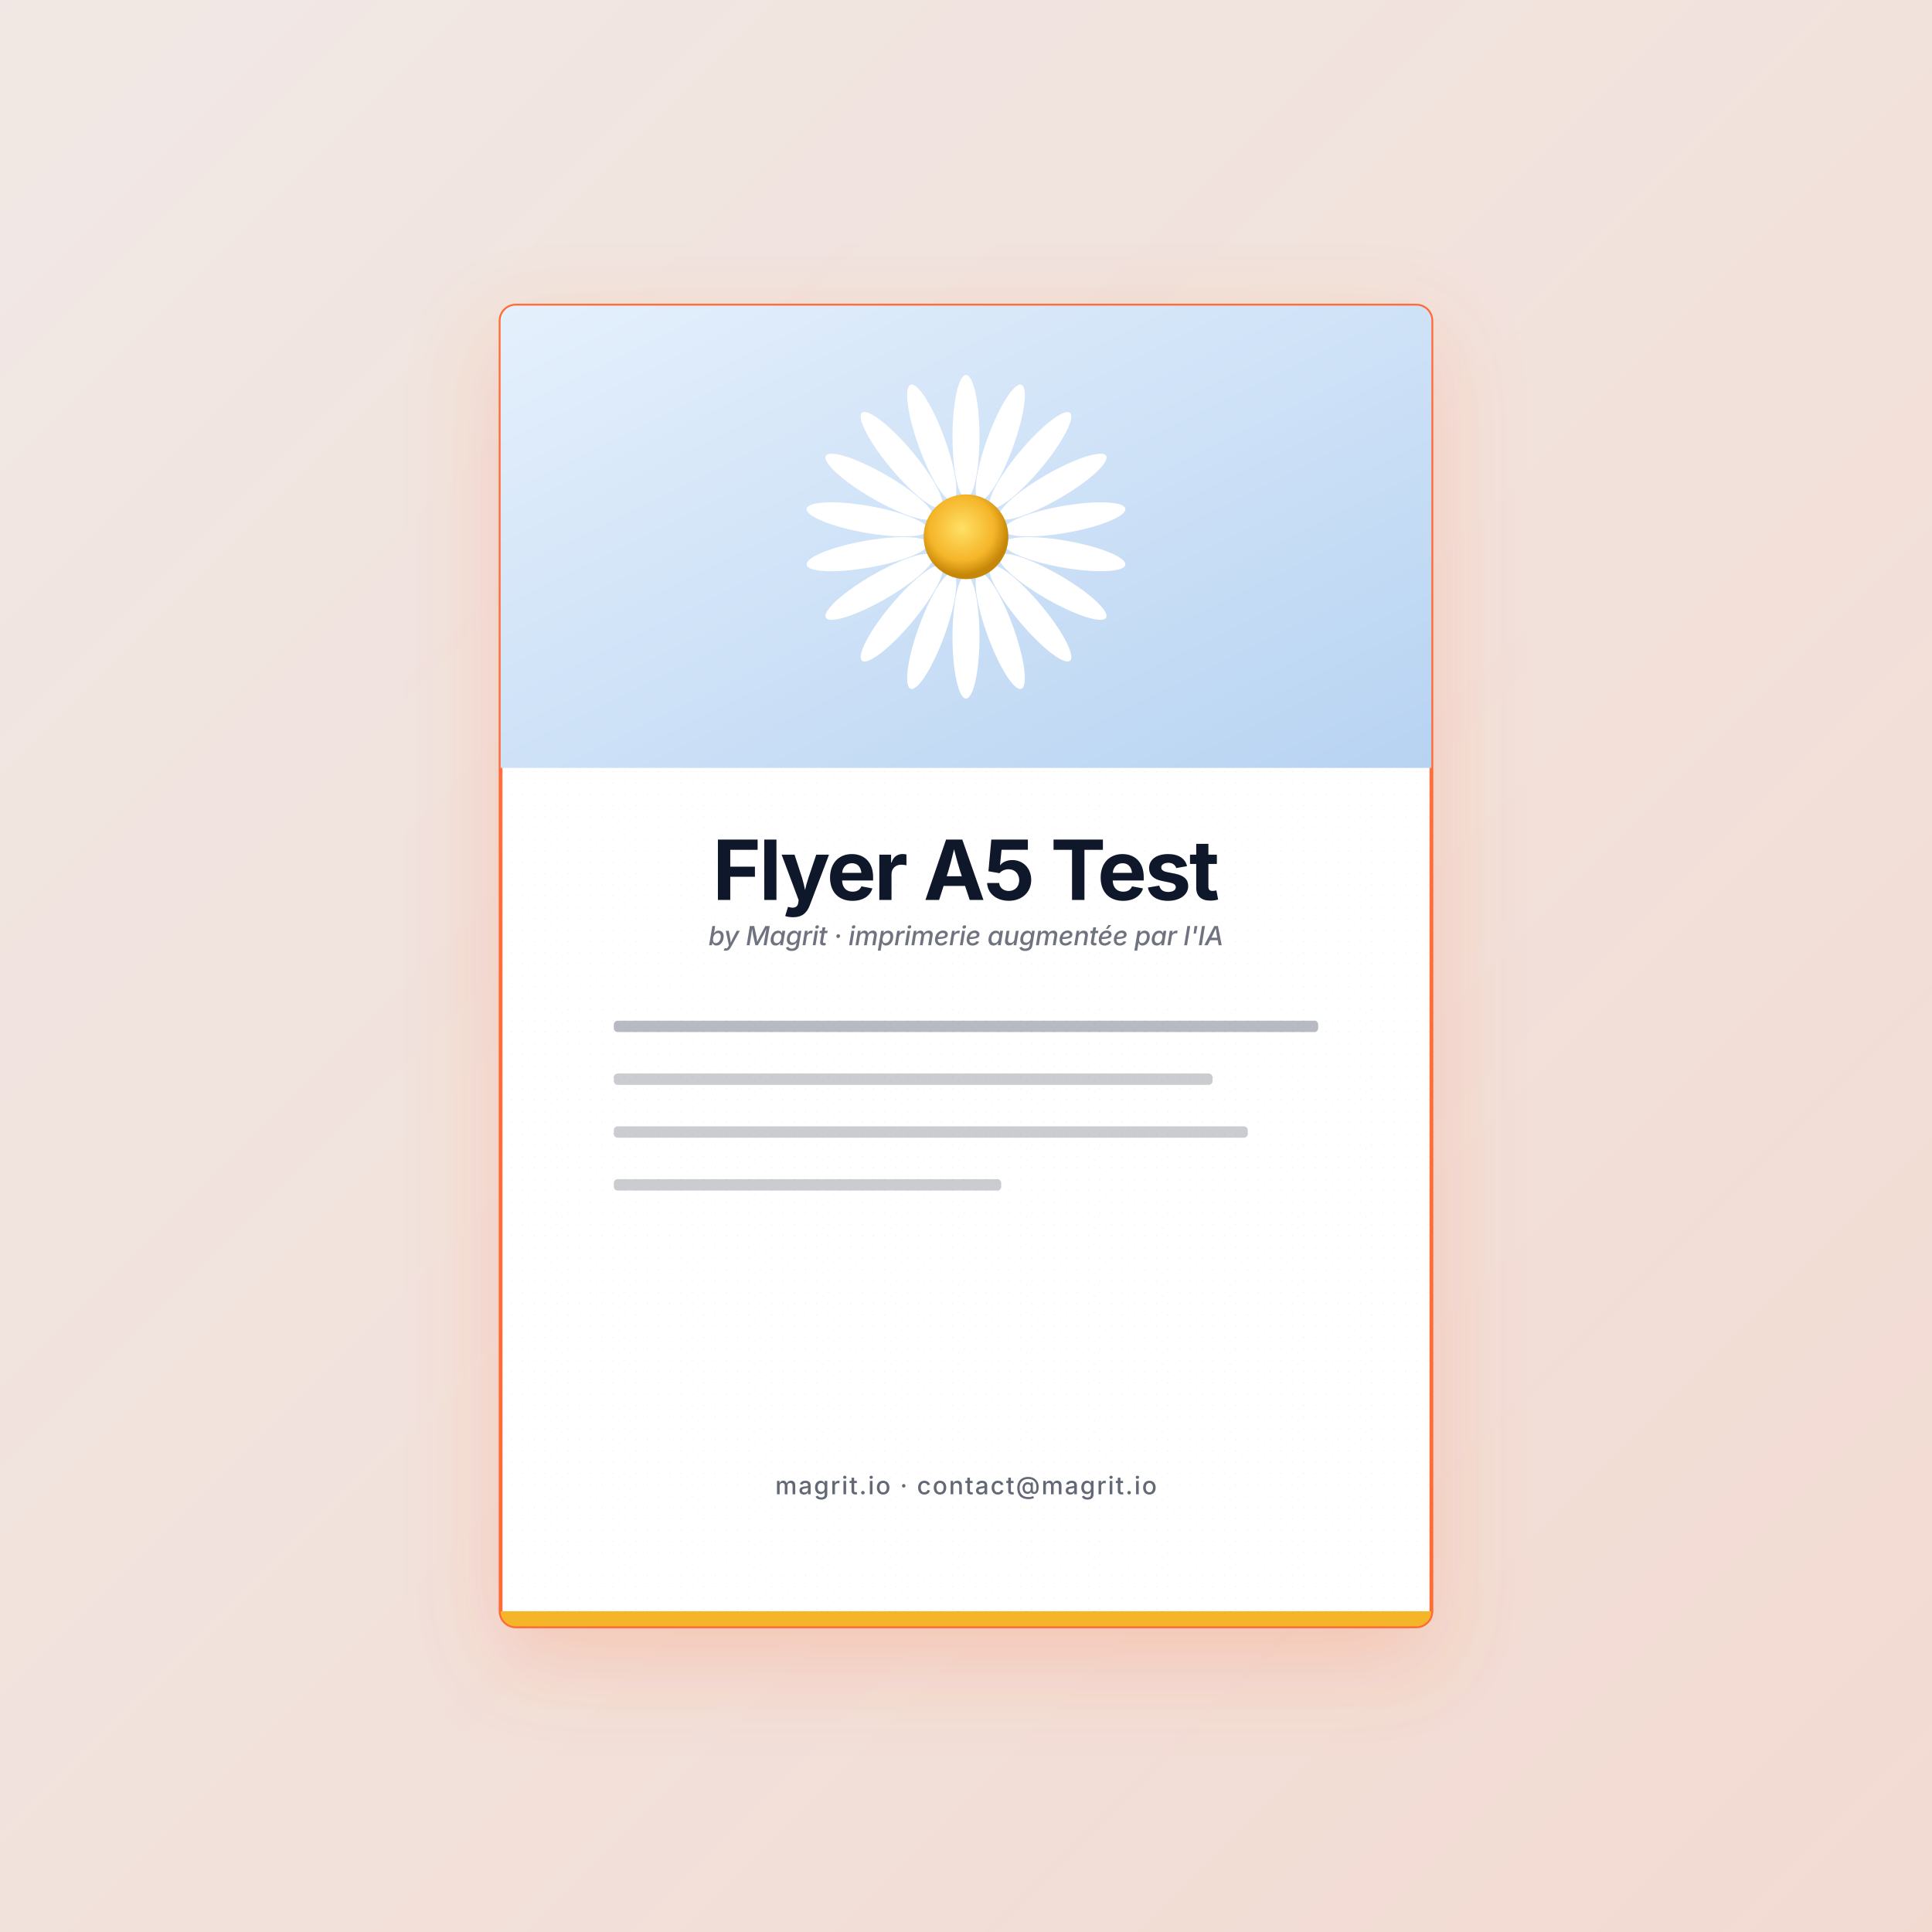
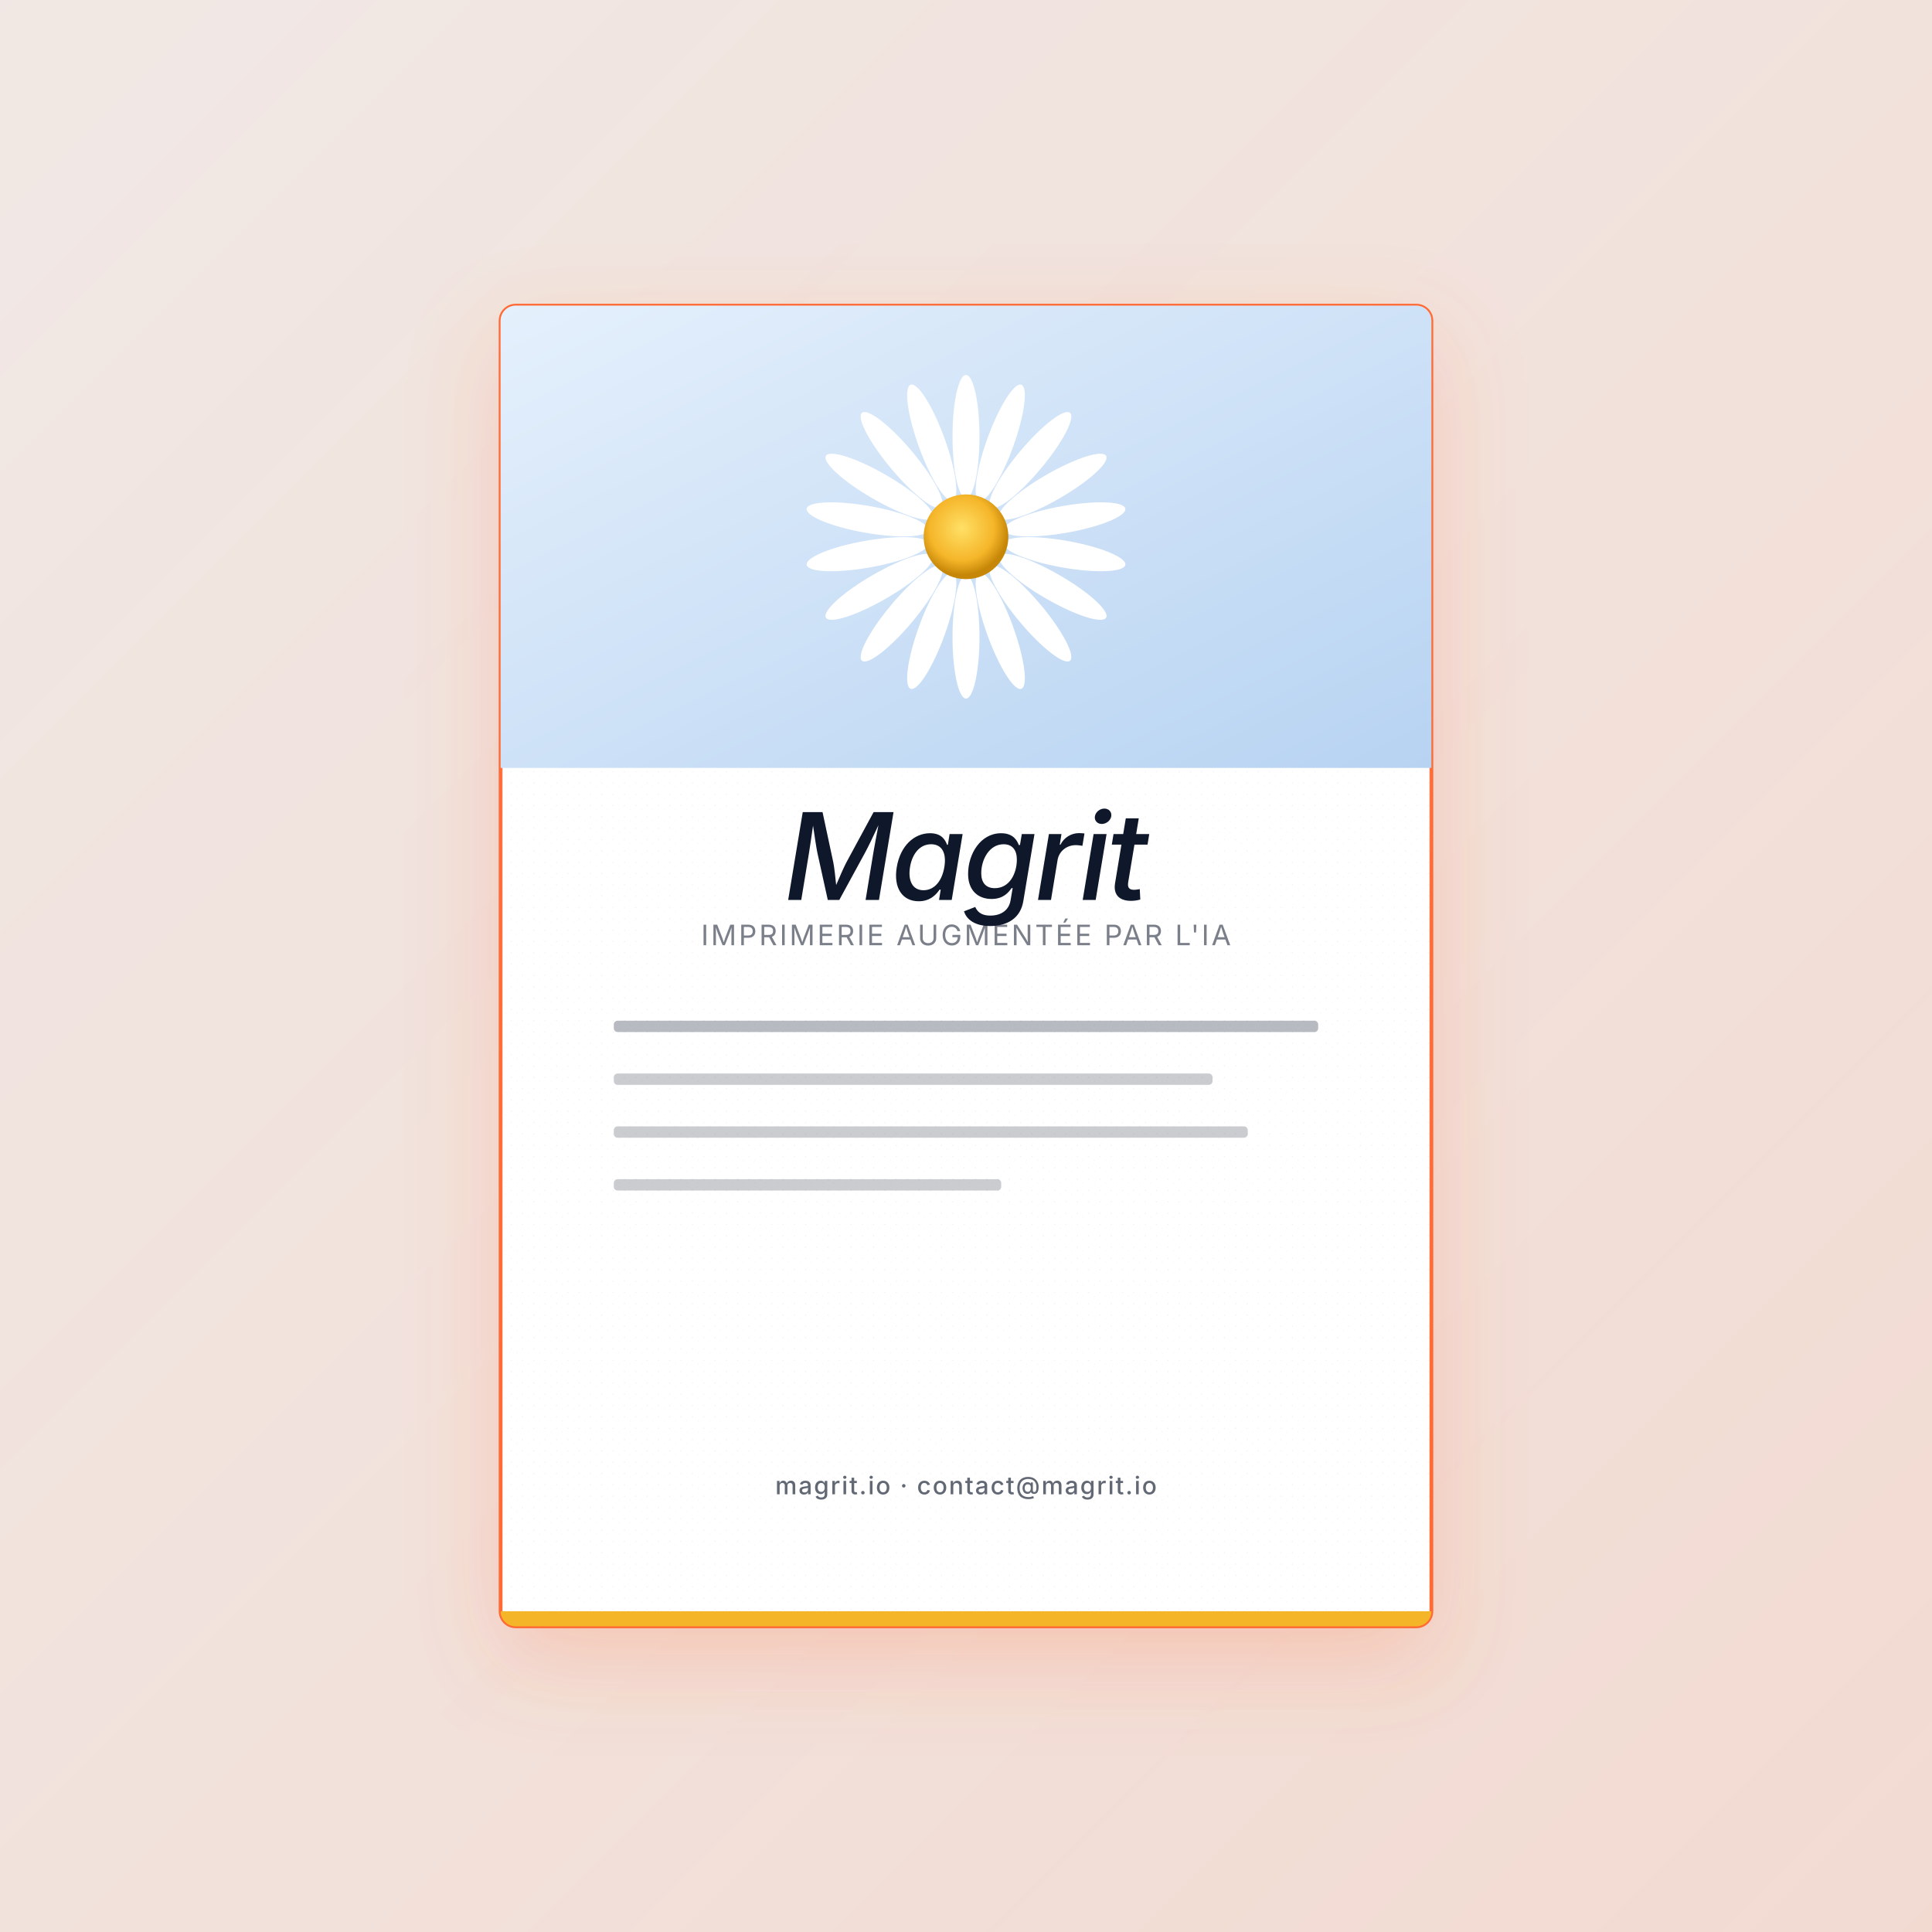
<svg xmlns="http://www.w3.org/2000/svg" viewBox="0 0 1024 1024" width="1024" height="1024">
  <defs>
    <linearGradient id="bg" x1="0%" y1="0%" x2="100%" y2="100%">
      <stop offset="0%" stop-color="#FF6B35" stop-opacity="0.06" />
      <stop offset="100%" stop-color="#FF6B35" stop-opacity="0.16" />
    </linearGradient>
    <linearGradient id="mgTileBand" x1="0%" y1="0%" x2="100%" y2="100%">
      <stop offset="0%" stop-color="#E5F0FC" />
      <stop offset="100%" stop-color="#B7D3F2" />
    </linearGradient>
    <radialGradient id="mgCoreBand" cx="45%" cy="40%" r="55%">
      <stop offset="0%" stop-color="#FFE066" />
      <stop offset="70%" stop-color="#F5B529" />
      <stop offset="100%" stop-color="#C68708" />
    </radialGradient>
    <clipPath id="flyerClip">
      <rect x="265.333" y="162" width="493.333" height="700" rx="8" ry="8" />
    </clipPath>
    <filter id="shadowDouble" x="-15%" y="-15%" width="130%" height="130%">
      <feDropShadow dx="0" dy="4" stdDeviation="6" flood-color="#000" flood-opacity="0.18" />
      <feDropShadow dx="0" dy="18" stdDeviation="24" flood-color="#FF6B35" flood-opacity="0.22" />
    </filter>
    <linearGradient id="paperHighlight" x1="0%" y1="0%" x2="0%" y2="100%">
      <stop offset="0%" stop-color="#ffffff" stop-opacity="0.35" />
      <stop offset="35%" stop-color="#ffffff" stop-opacity="0.05" />
      <stop offset="100%" stop-color="#ffffff" stop-opacity="0" />
    </linearGradient>
    <pattern id="paperTexture" width="6" height="6" patternUnits="userSpaceOnUse">
      <rect width="6" height="6" fill="white" />
      <circle cx="1" cy="1" r="0.3" fill="#e5e5e5" opacity="0.6" />
      <circle cx="4" cy="3" r="0.25" fill="#e5e5e5" opacity="0.5" />
    </pattern>
  </defs>
  <rect width="1024" height="1024" fill="url(#bg)" />
  <rect x="265.333" y="162" width="493.333" height="700" fill="url(#paperTexture)" stroke="#FF6B35" stroke-width="2" rx="8" ry="8" filter="url(#shadowDouble)" />
  <rect x="265.333" y="162" width="493.333" height="700" fill="url(#paperHighlight)" rx="8" ry="8" pointer-events="none" />
  <g clip-path="url(#flyerClip)">
    <rect x="265.333" y="162" width="493.333" height="245" fill="url(#mgTileBand)" />
    <g transform="translate(512 284.5)">
      <g fill="#FFFFFF">
        <ellipse cx="0" cy="-53.083" rx="7.146" ry="32.667" transform="rotate(0)" />
        <ellipse cx="0" cy="-53.083" rx="7.146" ry="32.667" transform="rotate(20)" />
        <ellipse cx="0" cy="-53.083" rx="7.146" ry="32.667" transform="rotate(40)" />
        <ellipse cx="0" cy="-53.083" rx="7.146" ry="32.667" transform="rotate(60)" />
        <ellipse cx="0" cy="-53.083" rx="7.146" ry="32.667" transform="rotate(80)" />
        <ellipse cx="0" cy="-53.083" rx="7.146" ry="32.667" transform="rotate(100)" />
        <ellipse cx="0" cy="-53.083" rx="7.146" ry="32.667" transform="rotate(120)" />
        <ellipse cx="0" cy="-53.083" rx="7.146" ry="32.667" transform="rotate(140)" />
        <ellipse cx="0" cy="-53.083" rx="7.146" ry="32.667" transform="rotate(160)" />
        <ellipse cx="0" cy="-53.083" rx="7.146" ry="32.667" transform="rotate(180)" />
        <ellipse cx="0" cy="-53.083" rx="7.146" ry="32.667" transform="rotate(200)" />
        <ellipse cx="0" cy="-53.083" rx="7.146" ry="32.667" transform="rotate(220)" />
        <ellipse cx="0" cy="-53.083" rx="7.146" ry="32.667" transform="rotate(240)" />
        <ellipse cx="0" cy="-53.083" rx="7.146" ry="32.667" transform="rotate(260)" />
        <ellipse cx="0" cy="-53.083" rx="7.146" ry="32.667" transform="rotate(280)" />
        <ellipse cx="0" cy="-53.083" rx="7.146" ry="32.667" transform="rotate(300)" />
        <ellipse cx="0" cy="-53.083" rx="7.146" ry="32.667" transform="rotate(320)" />
        <ellipse cx="0" cy="-53.083" rx="7.146" ry="32.667" transform="rotate(340)" />
      </g>
      <circle r="22.458" fill="url(#mgCoreBand)" />
    </g>
    <rect x="265.333" y="854" width="493.333" height="8" fill="#F5B529" />
  </g>
-   <text x="512" y="477" text-anchor="middle" font-family="Inter" font-size="44" font-weight="700" fill="#0F172A" letter-spacing="-0.025em">Flyer A5 Test</text>
-   <text x="512" y="501" text-anchor="middle" font-family="Inter" font-size="14" font-weight="500" font-style="italic" fill="#0F172A" fill-opacity="0.60" letter-spacing="-0.01em">by Magrit · imprimerie augmentée par l'IA</text>
+   <text x="512" y="477" text-anchor="middle" font-family="Inter" font-size="64" font-weight="500" font-style="italic" fill="#0F172A" letter-spacing="-0.025em">Magrit</text>
+   <text x="512" y="501" text-anchor="middle" font-family="Inter" font-size="15" font-weight="400" fill="#0F172A" fill-opacity="0.55" letter-spacing="0.08em">IMPRIMERIE AUGMENTÉE PAR L'IA</text>
  <rect x="325.333" y="541" width="373.333" height="6" fill="#0F172A" opacity="0.30" rx="2" />
  <rect x="325.333" y="569" width="317.333" height="6" fill="#0F172A" opacity="0.22" rx="2" />
  <rect x="325.333" y="597" width="336" height="6" fill="#0F172A" opacity="0.22" rx="2" />
  <rect x="325.333" y="625" width="205.333" height="6" fill="#0F172A" opacity="0.22" rx="2" />
  <text x="512" y="792" text-anchor="middle" font-family="Inter" font-size="13" font-weight="500" fill="#0F172A" fill-opacity="0.65" letter-spacing="0.06em">magrit.io · contact@magrit.io</text>
</svg>
